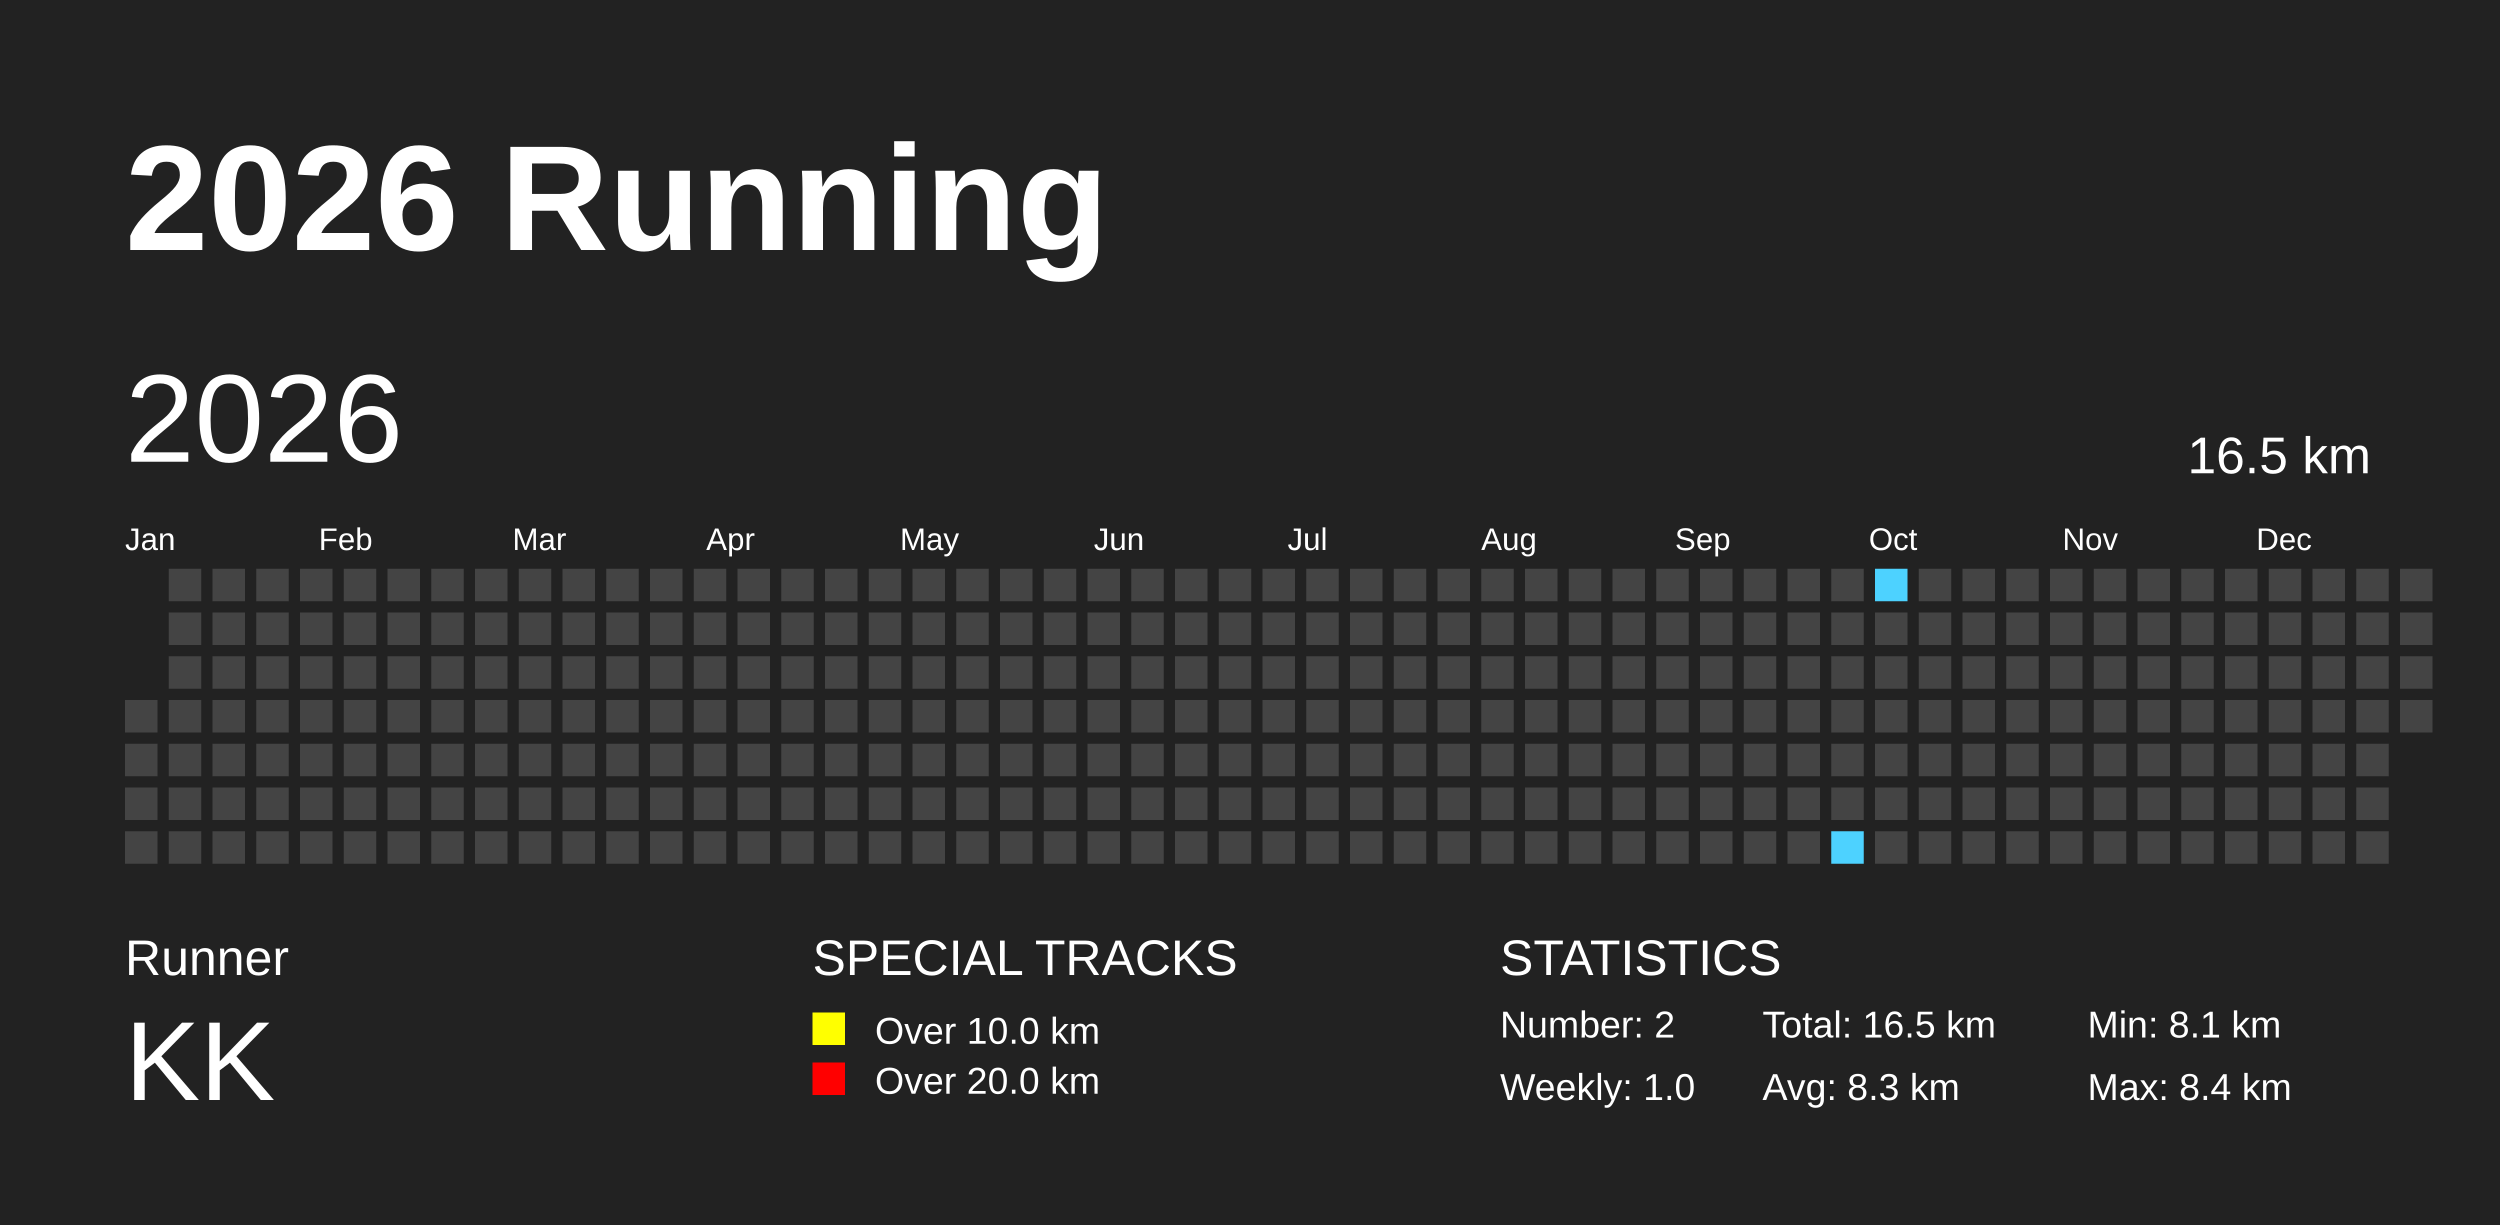
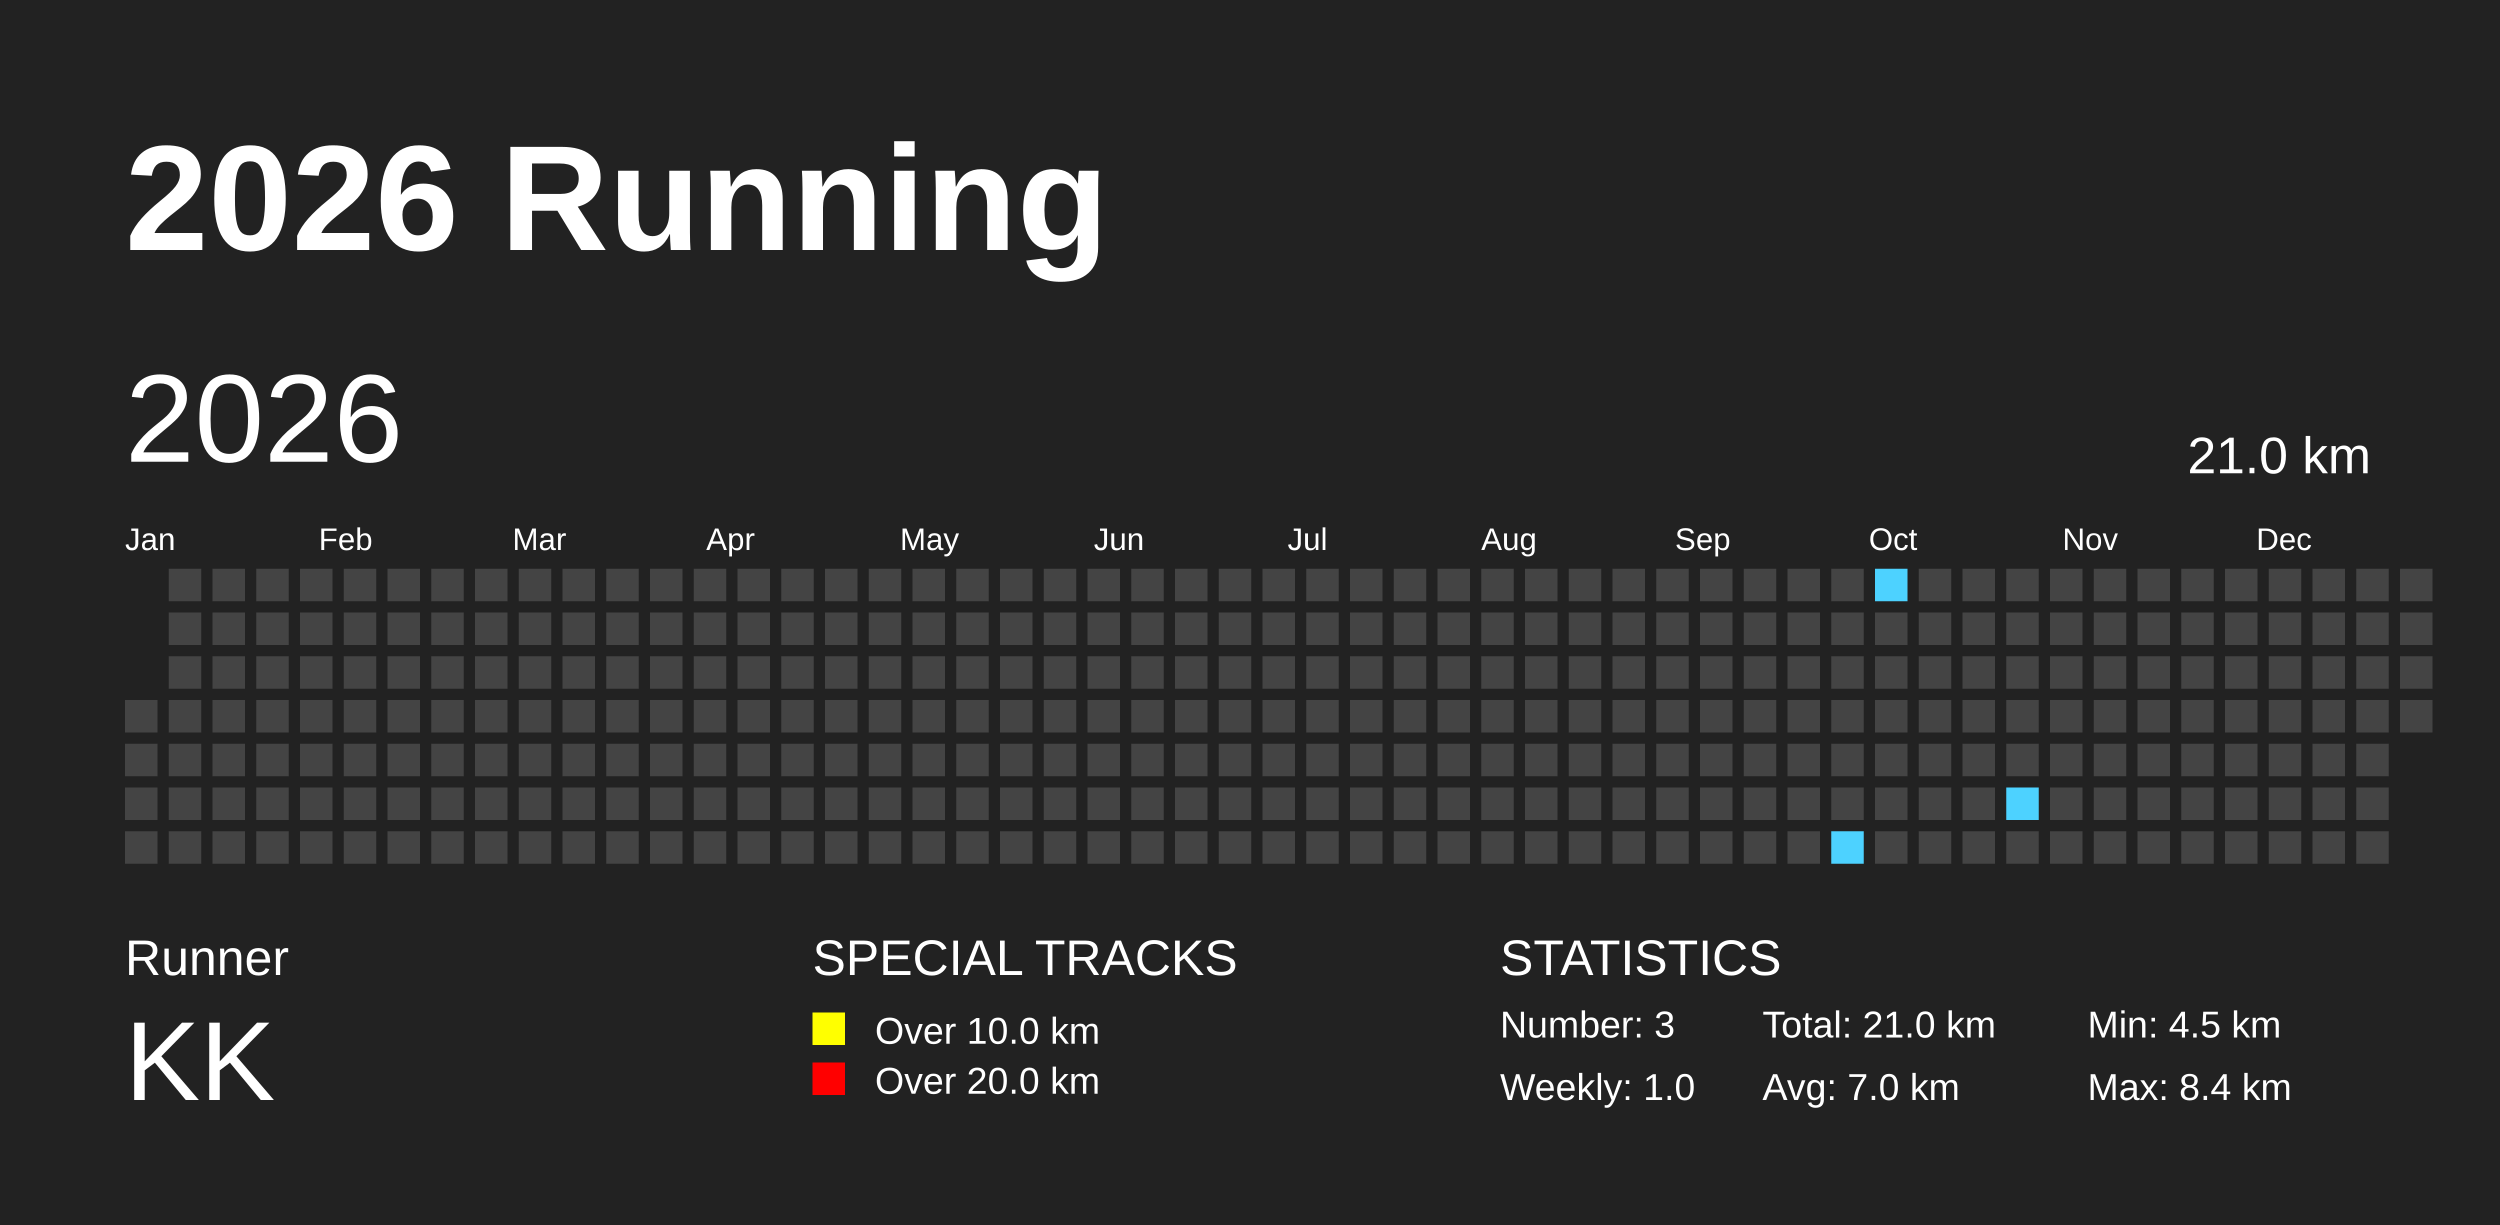
<svg xmlns="http://www.w3.org/2000/svg" baseProfile="full" height="98mm" version="1.1" viewBox="0,0,200,98" width="200mm">
  <defs>
    <pattern height="2" id="indoor-stripe" patternUnits="userSpaceOnUse" width="2">
      <line stroke="white" stroke-opacity="0.45" stroke-width="0.5" x1="0" x2="2" y1="2" y2="0" />
    </pattern>
  </defs>
  <rect fill="#222222" height="98" width="200" x="0" y="0" />
  <text fill="#FFFFFF" style="font-size:12px; font-family:Arial; font-weight:bold;" x="10" y="20">2026 Running</text>
  <text fill="#FFFFFF" style="font-size:4px; font-family:Arial" x="10" y="78">Runner</text>
  <text fill="#FFFFFF" style="font-size:9px; font-family:Arial" x="10" y="88">KK</text>
  <text fill="#FFFFFF" style="font-size:4px; font-family:Arial" x="65" y="78">SPECIAL TRACKS</text>
  <rect fill="yellow" height="2.6" width="2.6" x="65" y="81" />
  <text fill="#FFFFFF" style="font-size:3px; font-family:Arial" x="70" y="83.5">Over 10.0 km</text>
  <rect fill="red" height="2.6" width="2.6" x="65" y="85" />
  <text fill="#FFFFFF" style="font-size:3px; font-family:Arial" x="70" y="87.5">Over 20.0 km</text>
  <text fill="#FFFFFF" style="font-size:4px; font-family:Arial" x="120" y="78">STATISTICS</text>
-   <text fill="#FFFFFF" style="font-size:3px; font-family:Arial" x="120" y="83">Number: 2</text>
+   <text fill="#FFFFFF" style="font-size:3px; font-family:Arial" x="120" y="83">Number: 3</text>
  <text fill="#FFFFFF" style="font-size:3px; font-family:Arial" x="120" y="88">Weekly: 1.0</text>
-   <text fill="#FFFFFF" style="font-size:3px; font-family:Arial" x="141" y="83">Total: 16.5 km</text>
-   <text fill="#FFFFFF" style="font-size:3px; font-family:Arial" x="141" y="88">Avg: 8.3 km</text>
-   <text fill="#FFFFFF" style="font-size:3px; font-family:Arial" x="167" y="83">Min: 8.1 km</text>
+   <text fill="#FFFFFF" style="font-size:3px; font-family:Arial" x="141" y="83">Total: 21.0 km</text>
+   <text fill="#FFFFFF" style="font-size:3px; font-family:Arial" x="141" y="88">Avg: 7.0 km</text>
+   <text fill="#FFFFFF" style="font-size:3px; font-family:Arial" x="167" y="83">Min: 4.5 km</text>
  <text fill="#FFFFFF" style="font-size:3px; font-family:Arial" x="167" y="88">Max: 8.4 km</text>
  <text dominant-baseline="hanging" fill="#FFFFFF" style="font-size:10.0px; font-family:Arial;" x="10" y="30">2026</text>
-   <text dominant-baseline="hanging" fill="#FFFFFF" style="font-size:4.125px; font-family:Arial;" x="175" y="35">16.5 km</text>
+   <text dominant-baseline="hanging" fill="#FFFFFF" style="font-size:4.125px; font-family:Arial;" x="175" y="35">21.0 km</text>
  <text fill="#FFFFFF" style="font-size:2.5px; font-family:Arial" x="10.0" y="44">Jan</text>
  <text fill="#FFFFFF" style="font-size:2.5px; font-family:Arial" x="25.5" y="44">Feb</text>
  <text fill="#FFFFFF" style="font-size:2.5px; font-family:Arial" x="41.0" y="44">Mar</text>
  <text fill="#FFFFFF" style="font-size:2.5px; font-family:Arial" x="56.5" y="44">Apr</text>
  <text fill="#FFFFFF" style="font-size:2.5px; font-family:Arial" x="72.0" y="44">May</text>
  <text fill="#FFFFFF" style="font-size:2.5px; font-family:Arial" x="87.5" y="44">Jun</text>
  <text fill="#FFFFFF" style="font-size:2.5px; font-family:Arial" x="103.0" y="44">Jul</text>
  <text fill="#FFFFFF" style="font-size:2.5px; font-family:Arial" x="118.5" y="44">Aug</text>
  <text fill="#FFFFFF" style="font-size:2.5px; font-family:Arial" x="134.0" y="44">Sep</text>
  <text fill="#FFFFFF" style="font-size:2.5px; font-family:Arial" x="149.5" y="44">Oct</text>
  <text fill="#FFFFFF" style="font-size:2.5px; font-family:Arial" x="165.0" y="44">Nov</text>
  <text fill="#FFFFFF" style="font-size:2.5px; font-family:Arial" x="180.5" y="44">Dec</text>
  <rect fill="#444444" height="2.6" width="2.6" x="10.0" y="56.0" />
  <rect fill="#444444" height="2.6" width="2.6" x="10.0" y="59.5" />
  <rect fill="#444444" height="2.6" width="2.6" x="10.0" y="63.0" />
  <rect fill="#444444" height="2.6" width="2.6" x="10.0" y="66.5" />
  <rect fill="#444444" height="2.6" width="2.6" x="13.5" y="45.5" />
  <rect fill="#444444" height="2.6" width="2.6" x="13.5" y="49.0" />
  <rect fill="#444444" height="2.6" width="2.6" x="13.5" y="52.5" />
  <rect fill="#444444" height="2.6" width="2.6" x="13.5" y="56.0" />
  <rect fill="#444444" height="2.6" width="2.6" x="13.5" y="59.5" />
  <rect fill="#444444" height="2.6" width="2.6" x="13.5" y="63.0" />
  <rect fill="#444444" height="2.6" width="2.6" x="13.5" y="66.5" />
  <rect fill="#444444" height="2.6" width="2.6" x="17.0" y="45.5" />
  <rect fill="#444444" height="2.6" width="2.6" x="17.0" y="49.0" />
  <rect fill="#444444" height="2.6" width="2.6" x="17.0" y="52.5" />
  <rect fill="#444444" height="2.6" width="2.6" x="17.0" y="56.0" />
  <rect fill="#444444" height="2.6" width="2.6" x="17.0" y="59.5" />
  <rect fill="#444444" height="2.6" width="2.6" x="17.0" y="63.0" />
  <rect fill="#444444" height="2.6" width="2.6" x="17.0" y="66.5" />
  <rect fill="#444444" height="2.6" width="2.6" x="20.5" y="45.5" />
  <rect fill="#444444" height="2.6" width="2.6" x="20.5" y="49.0" />
  <rect fill="#444444" height="2.6" width="2.6" x="20.5" y="52.5" />
  <rect fill="#444444" height="2.6" width="2.6" x="20.5" y="56.0" />
  <rect fill="#444444" height="2.6" width="2.6" x="20.5" y="59.5" />
  <rect fill="#444444" height="2.6" width="2.6" x="20.5" y="63.0" />
  <rect fill="#444444" height="2.6" width="2.6" x="20.5" y="66.5" />
  <rect fill="#444444" height="2.6" width="2.6" x="24.0" y="45.5" />
  <rect fill="#444444" height="2.6" width="2.6" x="24.0" y="49.0" />
  <rect fill="#444444" height="2.6" width="2.6" x="24.0" y="52.5" />
  <rect fill="#444444" height="2.6" width="2.6" x="24.0" y="56.0" />
  <rect fill="#444444" height="2.6" width="2.6" x="24.0" y="59.5" />
  <rect fill="#444444" height="2.6" width="2.6" x="24.0" y="63.0" />
  <rect fill="#444444" height="2.6" width="2.6" x="24.0" y="66.5" />
  <rect fill="#444444" height="2.6" width="2.6" x="27.5" y="45.5" />
  <rect fill="#444444" height="2.6" width="2.6" x="27.5" y="49.0" />
  <rect fill="#444444" height="2.6" width="2.6" x="27.5" y="52.5" />
  <rect fill="#444444" height="2.6" width="2.6" x="27.5" y="56.0" />
  <rect fill="#444444" height="2.6" width="2.6" x="27.5" y="59.5" />
  <rect fill="#444444" height="2.6" width="2.6" x="27.5" y="63.0" />
  <rect fill="#444444" height="2.6" width="2.6" x="27.5" y="66.5" />
  <rect fill="#444444" height="2.6" width="2.6" x="31.0" y="45.5" />
  <rect fill="#444444" height="2.6" width="2.6" x="31.0" y="49.0" />
  <rect fill="#444444" height="2.6" width="2.6" x="31.0" y="52.5" />
  <rect fill="#444444" height="2.6" width="2.6" x="31.0" y="56.0" />
  <rect fill="#444444" height="2.6" width="2.6" x="31.0" y="59.5" />
  <rect fill="#444444" height="2.6" width="2.6" x="31.0" y="63.0" />
  <rect fill="#444444" height="2.6" width="2.6" x="31.0" y="66.5" />
  <rect fill="#444444" height="2.6" width="2.6" x="34.5" y="45.5" />
  <rect fill="#444444" height="2.6" width="2.6" x="34.5" y="49.0" />
  <rect fill="#444444" height="2.6" width="2.6" x="34.5" y="52.5" />
  <rect fill="#444444" height="2.6" width="2.6" x="34.5" y="56.0" />
  <rect fill="#444444" height="2.6" width="2.6" x="34.5" y="59.5" />
  <rect fill="#444444" height="2.6" width="2.6" x="34.5" y="63.0" />
  <rect fill="#444444" height="2.6" width="2.6" x="34.5" y="66.5" />
  <rect fill="#444444" height="2.6" width="2.6" x="38.0" y="45.5" />
  <rect fill="#444444" height="2.6" width="2.6" x="38.0" y="49.0" />
  <rect fill="#444444" height="2.6" width="2.6" x="38.0" y="52.5" />
  <rect fill="#444444" height="2.6" width="2.6" x="38.0" y="56.0" />
  <rect fill="#444444" height="2.6" width="2.6" x="38.0" y="59.5" />
  <rect fill="#444444" height="2.6" width="2.6" x="38.0" y="63.0" />
  <rect fill="#444444" height="2.6" width="2.6" x="38.0" y="66.5" />
  <rect fill="#444444" height="2.6" width="2.6" x="41.5" y="45.5" />
  <rect fill="#444444" height="2.6" width="2.6" x="41.5" y="49.0" />
  <rect fill="#444444" height="2.6" width="2.6" x="41.5" y="52.5" />
  <rect fill="#444444" height="2.6" width="2.6" x="41.5" y="56.0" />
  <rect fill="#444444" height="2.6" width="2.6" x="41.5" y="59.5" />
  <rect fill="#444444" height="2.6" width="2.6" x="41.5" y="63.0" />
  <rect fill="#444444" height="2.6" width="2.6" x="41.5" y="66.5" />
  <rect fill="#444444" height="2.6" width="2.6" x="45.0" y="45.5" />
  <rect fill="#444444" height="2.6" width="2.6" x="45.0" y="49.0" />
  <rect fill="#444444" height="2.6" width="2.6" x="45.0" y="52.5" />
  <rect fill="#444444" height="2.6" width="2.6" x="45.0" y="56.0" />
  <rect fill="#444444" height="2.6" width="2.6" x="45.0" y="59.5" />
  <rect fill="#444444" height="2.6" width="2.6" x="45.0" y="63.0" />
  <rect fill="#444444" height="2.6" width="2.6" x="45.0" y="66.5" />
  <rect fill="#444444" height="2.6" width="2.6" x="48.5" y="45.5" />
  <rect fill="#444444" height="2.6" width="2.6" x="48.5" y="49.0" />
  <rect fill="#444444" height="2.6" width="2.6" x="48.5" y="52.5" />
  <rect fill="#444444" height="2.6" width="2.6" x="48.5" y="56.0" />
  <rect fill="#444444" height="2.6" width="2.6" x="48.5" y="59.5" />
  <rect fill="#444444" height="2.6" width="2.6" x="48.5" y="63.0" />
  <rect fill="#444444" height="2.6" width="2.6" x="48.5" y="66.5" />
  <rect fill="#444444" height="2.6" width="2.6" x="52.0" y="45.5" />
  <rect fill="#444444" height="2.6" width="2.6" x="52.0" y="49.0" />
  <rect fill="#444444" height="2.6" width="2.6" x="52.0" y="52.5" />
  <rect fill="#444444" height="2.6" width="2.6" x="52.0" y="56.0" />
  <rect fill="#444444" height="2.6" width="2.6" x="52.0" y="59.5" />
  <rect fill="#444444" height="2.6" width="2.6" x="52.0" y="63.0" />
  <rect fill="#444444" height="2.6" width="2.6" x="52.0" y="66.5" />
  <rect fill="#444444" height="2.6" width="2.6" x="55.5" y="45.5" />
  <rect fill="#444444" height="2.6" width="2.6" x="55.5" y="49.0" />
  <rect fill="#444444" height="2.6" width="2.6" x="55.5" y="52.5" />
  <rect fill="#444444" height="2.6" width="2.6" x="55.5" y="56.0" />
  <rect fill="#444444" height="2.6" width="2.6" x="55.5" y="59.5" />
  <rect fill="#444444" height="2.6" width="2.6" x="55.5" y="63.0" />
  <rect fill="#444444" height="2.6" width="2.6" x="55.5" y="66.5" />
  <rect fill="#444444" height="2.6" width="2.6" x="59.0" y="45.5" />
  <rect fill="#444444" height="2.6" width="2.6" x="59.0" y="49.0" />
  <rect fill="#444444" height="2.6" width="2.6" x="59.0" y="52.5" />
  <rect fill="#444444" height="2.6" width="2.6" x="59.0" y="56.0" />
  <rect fill="#444444" height="2.6" width="2.6" x="59.0" y="59.5" />
  <rect fill="#444444" height="2.6" width="2.6" x="59.0" y="63.0" />
  <rect fill="#444444" height="2.6" width="2.6" x="59.0" y="66.5" />
  <rect fill="#444444" height="2.6" width="2.6" x="62.5" y="45.5" />
  <rect fill="#444444" height="2.6" width="2.6" x="62.5" y="49.0" />
  <rect fill="#444444" height="2.6" width="2.6" x="62.5" y="52.5" />
  <rect fill="#444444" height="2.6" width="2.6" x="62.5" y="56.0" />
  <rect fill="#444444" height="2.6" width="2.6" x="62.5" y="59.5" />
  <rect fill="#444444" height="2.6" width="2.6" x="62.5" y="63.0" />
  <rect fill="#444444" height="2.6" width="2.6" x="62.5" y="66.5" />
  <rect fill="#444444" height="2.6" width="2.6" x="66.0" y="45.5" />
  <rect fill="#444444" height="2.6" width="2.6" x="66.0" y="49.0" />
  <rect fill="#444444" height="2.6" width="2.6" x="66.0" y="52.5" />
  <rect fill="#444444" height="2.6" width="2.6" x="66.0" y="56.0" />
  <rect fill="#444444" height="2.6" width="2.6" x="66.0" y="59.5" />
  <rect fill="#444444" height="2.6" width="2.6" x="66.0" y="63.0" />
  <rect fill="#444444" height="2.6" width="2.6" x="66.0" y="66.5" />
  <rect fill="#444444" height="2.6" width="2.6" x="69.5" y="45.5" />
  <rect fill="#444444" height="2.6" width="2.6" x="69.5" y="49.0" />
  <rect fill="#444444" height="2.6" width="2.6" x="69.5" y="52.5" />
  <rect fill="#444444" height="2.6" width="2.6" x="69.5" y="56.0" />
  <rect fill="#444444" height="2.6" width="2.6" x="69.5" y="59.5" />
  <rect fill="#444444" height="2.6" width="2.6" x="69.5" y="63.0" />
  <rect fill="#444444" height="2.6" width="2.6" x="69.5" y="66.5" />
  <rect fill="#444444" height="2.6" width="2.6" x="73.0" y="45.5" />
  <rect fill="#444444" height="2.6" width="2.6" x="73.0" y="49.0" />
  <rect fill="#444444" height="2.6" width="2.6" x="73.0" y="52.5" />
  <rect fill="#444444" height="2.6" width="2.6" x="73.0" y="56.0" />
  <rect fill="#444444" height="2.6" width="2.6" x="73.0" y="59.5" />
  <rect fill="#444444" height="2.6" width="2.6" x="73.0" y="63.0" />
  <rect fill="#444444" height="2.6" width="2.6" x="73.0" y="66.5" />
  <rect fill="#444444" height="2.6" width="2.6" x="76.5" y="45.5" />
  <rect fill="#444444" height="2.6" width="2.6" x="76.5" y="49.0" />
  <rect fill="#444444" height="2.6" width="2.6" x="76.5" y="52.5" />
  <rect fill="#444444" height="2.6" width="2.6" x="76.5" y="56.0" />
  <rect fill="#444444" height="2.6" width="2.6" x="76.5" y="59.5" />
  <rect fill="#444444" height="2.6" width="2.6" x="76.5" y="63.0" />
  <rect fill="#444444" height="2.6" width="2.6" x="76.5" y="66.5" />
  <rect fill="#444444" height="2.6" width="2.6" x="80.0" y="45.5" />
  <rect fill="#444444" height="2.6" width="2.6" x="80.0" y="49.0" />
  <rect fill="#444444" height="2.6" width="2.6" x="80.0" y="52.5" />
  <rect fill="#444444" height="2.6" width="2.6" x="80.0" y="56.0" />
  <rect fill="#444444" height="2.6" width="2.6" x="80.0" y="59.5" />
  <rect fill="#444444" height="2.6" width="2.6" x="80.0" y="63.0" />
  <rect fill="#444444" height="2.6" width="2.6" x="80.0" y="66.5" />
  <rect fill="#444444" height="2.6" width="2.6" x="83.5" y="45.5" />
  <rect fill="#444444" height="2.6" width="2.6" x="83.5" y="49.0" />
  <rect fill="#444444" height="2.6" width="2.6" x="83.5" y="52.5" />
  <rect fill="#444444" height="2.6" width="2.6" x="83.5" y="56.0" />
  <rect fill="#444444" height="2.6" width="2.6" x="83.5" y="59.5" />
  <rect fill="#444444" height="2.6" width="2.6" x="83.5" y="63.0" />
  <rect fill="#444444" height="2.6" width="2.6" x="83.5" y="66.5" />
  <rect fill="#444444" height="2.6" width="2.6" x="87.0" y="45.5" />
  <rect fill="#444444" height="2.6" width="2.6" x="87.0" y="49.0" />
  <rect fill="#444444" height="2.6" width="2.6" x="87.0" y="52.5" />
  <rect fill="#444444" height="2.6" width="2.6" x="87.0" y="56.0" />
  <rect fill="#444444" height="2.6" width="2.6" x="87.0" y="59.5" />
  <rect fill="#444444" height="2.6" width="2.6" x="87.0" y="63.0" />
  <rect fill="#444444" height="2.6" width="2.6" x="87.0" y="66.5" />
  <rect fill="#444444" height="2.6" width="2.6" x="90.5" y="45.5" />
  <rect fill="#444444" height="2.6" width="2.6" x="90.5" y="49.0" />
  <rect fill="#444444" height="2.6" width="2.6" x="90.5" y="52.5" />
  <rect fill="#444444" height="2.6" width="2.6" x="90.5" y="56.0" />
  <rect fill="#444444" height="2.6" width="2.6" x="90.5" y="59.5" />
  <rect fill="#444444" height="2.6" width="2.6" x="90.5" y="63.0" />
  <rect fill="#444444" height="2.6" width="2.6" x="90.5" y="66.5" />
  <rect fill="#444444" height="2.6" width="2.6" x="94.0" y="45.5" />
  <rect fill="#444444" height="2.6" width="2.6" x="94.0" y="49.0" />
  <rect fill="#444444" height="2.6" width="2.6" x="94.0" y="52.5" />
  <rect fill="#444444" height="2.6" width="2.6" x="94.0" y="56.0" />
  <rect fill="#444444" height="2.6" width="2.6" x="94.0" y="59.5" />
  <rect fill="#444444" height="2.6" width="2.6" x="94.0" y="63.0" />
  <rect fill="#444444" height="2.6" width="2.6" x="94.0" y="66.5" />
  <rect fill="#444444" height="2.6" width="2.6" x="97.5" y="45.5" />
  <rect fill="#444444" height="2.6" width="2.6" x="97.5" y="49.0" />
  <rect fill="#444444" height="2.6" width="2.6" x="97.5" y="52.5" />
  <rect fill="#444444" height="2.6" width="2.6" x="97.5" y="56.0" />
  <rect fill="#444444" height="2.6" width="2.6" x="97.5" y="59.5" />
  <rect fill="#444444" height="2.6" width="2.6" x="97.5" y="63.0" />
  <rect fill="#444444" height="2.6" width="2.6" x="97.5" y="66.5" />
  <rect fill="#444444" height="2.6" width="2.6" x="101.0" y="45.5" />
  <rect fill="#444444" height="2.6" width="2.6" x="101.0" y="49.0" />
  <rect fill="#444444" height="2.6" width="2.6" x="101.0" y="52.5" />
  <rect fill="#444444" height="2.6" width="2.6" x="101.0" y="56.0" />
  <rect fill="#444444" height="2.6" width="2.6" x="101.0" y="59.5" />
  <rect fill="#444444" height="2.6" width="2.6" x="101.0" y="63.0" />
  <rect fill="#444444" height="2.6" width="2.6" x="101.0" y="66.5" />
  <rect fill="#444444" height="2.6" width="2.6" x="104.5" y="45.5" />
  <rect fill="#444444" height="2.6" width="2.6" x="104.5" y="49.0" />
  <rect fill="#444444" height="2.6" width="2.6" x="104.5" y="52.5" />
  <rect fill="#444444" height="2.6" width="2.6" x="104.5" y="56.0" />
  <rect fill="#444444" height="2.6" width="2.6" x="104.5" y="59.5" />
  <rect fill="#444444" height="2.6" width="2.6" x="104.5" y="63.0" />
  <rect fill="#444444" height="2.6" width="2.6" x="104.5" y="66.5" />
  <rect fill="#444444" height="2.6" width="2.6" x="108.0" y="45.5" />
  <rect fill="#444444" height="2.6" width="2.6" x="108.0" y="49.0" />
  <rect fill="#444444" height="2.6" width="2.6" x="108.0" y="52.5" />
  <rect fill="#444444" height="2.6" width="2.6" x="108.0" y="56.0" />
  <rect fill="#444444" height="2.6" width="2.6" x="108.0" y="59.5" />
  <rect fill="#444444" height="2.6" width="2.6" x="108.0" y="63.0" />
  <rect fill="#444444" height="2.6" width="2.6" x="108.0" y="66.5" />
  <rect fill="#444444" height="2.6" width="2.6" x="111.5" y="45.5" />
  <rect fill="#444444" height="2.6" width="2.6" x="111.5" y="49.0" />
  <rect fill="#444444" height="2.6" width="2.6" x="111.5" y="52.5" />
  <rect fill="#444444" height="2.6" width="2.6" x="111.5" y="56.0" />
  <rect fill="#444444" height="2.6" width="2.6" x="111.5" y="59.5" />
  <rect fill="#444444" height="2.6" width="2.6" x="111.5" y="63.0" />
  <rect fill="#444444" height="2.6" width="2.6" x="111.5" y="66.5" />
  <rect fill="#444444" height="2.6" width="2.6" x="115.0" y="45.5" />
  <rect fill="#444444" height="2.6" width="2.6" x="115.0" y="49.0" />
  <rect fill="#444444" height="2.6" width="2.6" x="115.0" y="52.5" />
  <rect fill="#444444" height="2.6" width="2.6" x="115.0" y="56.0" />
  <rect fill="#444444" height="2.6" width="2.6" x="115.0" y="59.5" />
  <rect fill="#444444" height="2.6" width="2.6" x="115.0" y="63.0" />
  <rect fill="#444444" height="2.6" width="2.6" x="115.0" y="66.5" />
  <rect fill="#444444" height="2.6" width="2.6" x="118.5" y="45.5" />
  <rect fill="#444444" height="2.6" width="2.6" x="118.5" y="49.0" />
  <rect fill="#444444" height="2.6" width="2.6" x="118.5" y="52.5" />
  <rect fill="#444444" height="2.6" width="2.6" x="118.5" y="56.0" />
  <rect fill="#444444" height="2.6" width="2.6" x="118.5" y="59.5" />
  <rect fill="#444444" height="2.6" width="2.6" x="118.5" y="63.0" />
  <rect fill="#444444" height="2.6" width="2.6" x="118.5" y="66.5" />
  <rect fill="#444444" height="2.6" width="2.6" x="122.0" y="45.5" />
  <rect fill="#444444" height="2.6" width="2.6" x="122.0" y="49.0" />
  <rect fill="#444444" height="2.6" width="2.6" x="122.0" y="52.5" />
  <rect fill="#444444" height="2.6" width="2.6" x="122.0" y="56.0" />
  <rect fill="#444444" height="2.6" width="2.6" x="122.0" y="59.5" />
  <rect fill="#444444" height="2.6" width="2.6" x="122.0" y="63.0" />
  <rect fill="#444444" height="2.6" width="2.6" x="122.0" y="66.5" />
  <rect fill="#444444" height="2.6" width="2.6" x="125.5" y="45.5" />
  <rect fill="#444444" height="2.6" width="2.6" x="125.5" y="49.0" />
  <rect fill="#444444" height="2.6" width="2.6" x="125.5" y="52.5" />
  <rect fill="#444444" height="2.6" width="2.6" x="125.5" y="56.0" />
  <rect fill="#444444" height="2.6" width="2.6" x="125.5" y="59.5" />
  <rect fill="#444444" height="2.6" width="2.6" x="125.5" y="63.0" />
  <rect fill="#444444" height="2.6" width="2.6" x="125.5" y="66.5" />
  <rect fill="#444444" height="2.6" width="2.6" x="129.0" y="45.5" />
  <rect fill="#444444" height="2.6" width="2.6" x="129.0" y="49.0" />
  <rect fill="#444444" height="2.6" width="2.6" x="129.0" y="52.5" />
  <rect fill="#444444" height="2.6" width="2.6" x="129.0" y="56.0" />
  <rect fill="#444444" height="2.6" width="2.6" x="129.0" y="59.5" />
  <rect fill="#444444" height="2.6" width="2.6" x="129.0" y="63.0" />
  <rect fill="#444444" height="2.6" width="2.6" x="129.0" y="66.5" />
  <rect fill="#444444" height="2.6" width="2.6" x="132.5" y="45.5" />
  <rect fill="#444444" height="2.6" width="2.6" x="132.5" y="49.0" />
  <rect fill="#444444" height="2.6" width="2.6" x="132.5" y="52.5" />
  <rect fill="#444444" height="2.6" width="2.6" x="132.5" y="56.0" />
  <rect fill="#444444" height="2.6" width="2.6" x="132.5" y="59.5" />
  <rect fill="#444444" height="2.6" width="2.6" x="132.5" y="63.0" />
  <rect fill="#444444" height="2.6" width="2.6" x="132.5" y="66.5" />
  <rect fill="#444444" height="2.6" width="2.6" x="136.0" y="45.5" />
  <rect fill="#444444" height="2.6" width="2.6" x="136.0" y="49.0" />
  <rect fill="#444444" height="2.6" width="2.6" x="136.0" y="52.5" />
  <rect fill="#444444" height="2.6" width="2.6" x="136.0" y="56.0" />
  <rect fill="#444444" height="2.6" width="2.6" x="136.0" y="59.5" />
  <rect fill="#444444" height="2.6" width="2.6" x="136.0" y="63.0" />
  <rect fill="#444444" height="2.6" width="2.6" x="136.0" y="66.5" />
  <rect fill="#444444" height="2.6" width="2.6" x="139.5" y="45.5" />
  <rect fill="#444444" height="2.6" width="2.6" x="139.5" y="49.0" />
  <rect fill="#444444" height="2.6" width="2.6" x="139.5" y="52.5" />
  <rect fill="#444444" height="2.6" width="2.6" x="139.5" y="56.0" />
  <rect fill="#444444" height="2.6" width="2.6" x="139.5" y="59.5" />
  <rect fill="#444444" height="2.6" width="2.6" x="139.5" y="63.0" />
  <rect fill="#444444" height="2.6" width="2.6" x="139.5" y="66.5" />
  <rect fill="#444444" height="2.6" width="2.6" x="143.0" y="45.5" />
  <rect fill="#444444" height="2.6" width="2.6" x="143.0" y="49.0" />
  <rect fill="#444444" height="2.6" width="2.6" x="143.0" y="52.5" />
  <rect fill="#444444" height="2.6" width="2.6" x="143.0" y="56.0" />
  <rect fill="#444444" height="2.6" width="2.6" x="143.0" y="59.5" />
  <rect fill="#444444" height="2.6" width="2.6" x="143.0" y="63.0" />
  <rect fill="#444444" height="2.6" width="2.6" x="143.0" y="66.5" />
  <rect fill="#444444" height="2.6" width="2.6" x="146.5" y="45.5" />
  <rect fill="#444444" height="2.6" width="2.6" x="146.5" y="49.0" />
  <rect fill="#444444" height="2.6" width="2.6" x="146.5" y="52.5" />
  <rect fill="#444444" height="2.6" width="2.6" x="146.5" y="56.0" />
  <rect fill="#444444" height="2.6" width="2.6" x="146.5" y="59.5" />
  <rect fill="#444444" height="2.6" width="2.6" x="146.5" y="63.0" />
  <rect fill="#4DD2FF" height="2.6" width="2.6" x="146.5" y="66.5" />
  <rect fill="#4DD2FF" height="2.6" width="2.6" x="150.0" y="45.5" />
  <rect fill="#444444" height="2.6" width="2.6" x="150.0" y="49.0" />
  <rect fill="#444444" height="2.6" width="2.6" x="150.0" y="52.5" />
  <rect fill="#444444" height="2.6" width="2.6" x="150.0" y="56.0" />
  <rect fill="#444444" height="2.6" width="2.6" x="150.0" y="59.5" />
  <rect fill="#444444" height="2.6" width="2.6" x="150.0" y="63.0" />
  <rect fill="#444444" height="2.6" width="2.6" x="150.0" y="66.5" />
  <rect fill="#444444" height="2.6" width="2.6" x="153.5" y="45.5" />
  <rect fill="#444444" height="2.6" width="2.6" x="153.5" y="49.0" />
  <rect fill="#444444" height="2.6" width="2.6" x="153.5" y="52.5" />
  <rect fill="#444444" height="2.6" width="2.6" x="153.5" y="56.0" />
  <rect fill="#444444" height="2.6" width="2.6" x="153.5" y="59.5" />
  <rect fill="#444444" height="2.6" width="2.6" x="153.5" y="63.0" />
  <rect fill="#444444" height="2.6" width="2.6" x="153.5" y="66.5" />
  <rect fill="#444444" height="2.6" width="2.6" x="157.0" y="45.5" />
  <rect fill="#444444" height="2.6" width="2.6" x="157.0" y="49.0" />
  <rect fill="#444444" height="2.6" width="2.6" x="157.0" y="52.5" />
  <rect fill="#444444" height="2.6" width="2.6" x="157.0" y="56.0" />
  <rect fill="#444444" height="2.6" width="2.6" x="157.0" y="59.5" />
  <rect fill="#444444" height="2.6" width="2.6" x="157.0" y="63.0" />
  <rect fill="#444444" height="2.6" width="2.6" x="157.0" y="66.5" />
  <rect fill="#444444" height="2.6" width="2.6" x="160.5" y="45.5" />
  <rect fill="#444444" height="2.6" width="2.6" x="160.5" y="49.0" />
  <rect fill="#444444" height="2.6" width="2.6" x="160.5" y="52.5" />
  <rect fill="#444444" height="2.6" width="2.6" x="160.5" y="56.0" />
  <rect fill="#444444" height="2.6" width="2.6" x="160.5" y="59.5" />
-   <rect fill="#444444" height="2.6" width="2.6" x="160.5" y="63.0" />
+   <rect fill="#4DD2FF" height="2.6" width="2.6" x="160.5" y="63.0" />
  <rect fill="#444444" height="2.6" width="2.6" x="160.5" y="66.5" />
  <rect fill="#444444" height="2.6" width="2.6" x="164.0" y="45.5" />
  <rect fill="#444444" height="2.6" width="2.6" x="164.0" y="49.0" />
  <rect fill="#444444" height="2.6" width="2.6" x="164.0" y="52.5" />
  <rect fill="#444444" height="2.6" width="2.6" x="164.0" y="56.0" />
  <rect fill="#444444" height="2.6" width="2.6" x="164.0" y="59.5" />
  <rect fill="#444444" height="2.6" width="2.6" x="164.0" y="63.0" />
  <rect fill="#444444" height="2.6" width="2.6" x="164.0" y="66.5" />
  <rect fill="#444444" height="2.6" width="2.6" x="167.5" y="45.5" />
  <rect fill="#444444" height="2.6" width="2.6" x="167.5" y="49.0" />
  <rect fill="#444444" height="2.6" width="2.6" x="167.5" y="52.5" />
  <rect fill="#444444" height="2.6" width="2.6" x="167.5" y="56.0" />
  <rect fill="#444444" height="2.6" width="2.6" x="167.5" y="59.5" />
  <rect fill="#444444" height="2.6" width="2.6" x="167.5" y="63.0" />
  <rect fill="#444444" height="2.6" width="2.6" x="167.5" y="66.5" />
  <rect fill="#444444" height="2.6" width="2.6" x="171.0" y="45.5" />
  <rect fill="#444444" height="2.6" width="2.6" x="171.0" y="49.0" />
  <rect fill="#444444" height="2.6" width="2.6" x="171.0" y="52.5" />
  <rect fill="#444444" height="2.6" width="2.6" x="171.0" y="56.0" />
  <rect fill="#444444" height="2.6" width="2.6" x="171.0" y="59.5" />
  <rect fill="#444444" height="2.6" width="2.6" x="171.0" y="63.0" />
  <rect fill="#444444" height="2.6" width="2.6" x="171.0" y="66.5" />
  <rect fill="#444444" height="2.6" width="2.6" x="174.5" y="45.5" />
  <rect fill="#444444" height="2.6" width="2.6" x="174.5" y="49.0" />
  <rect fill="#444444" height="2.6" width="2.6" x="174.5" y="52.5" />
  <rect fill="#444444" height="2.6" width="2.6" x="174.5" y="56.0" />
  <rect fill="#444444" height="2.6" width="2.6" x="174.5" y="59.5" />
  <rect fill="#444444" height="2.6" width="2.6" x="174.5" y="63.0" />
  <rect fill="#444444" height="2.6" width="2.6" x="174.5" y="66.5" />
  <rect fill="#444444" height="2.6" width="2.6" x="178.0" y="45.5" />
  <rect fill="#444444" height="2.6" width="2.6" x="178.0" y="49.0" />
  <rect fill="#444444" height="2.6" width="2.6" x="178.0" y="52.5" />
  <rect fill="#444444" height="2.6" width="2.6" x="178.0" y="56.0" />
  <rect fill="#444444" height="2.6" width="2.6" x="178.0" y="59.5" />
  <rect fill="#444444" height="2.6" width="2.6" x="178.0" y="63.0" />
  <rect fill="#444444" height="2.6" width="2.6" x="178.0" y="66.5" />
  <rect fill="#444444" height="2.6" width="2.6" x="181.5" y="45.5" />
  <rect fill="#444444" height="2.6" width="2.6" x="181.5" y="49.0" />
  <rect fill="#444444" height="2.6" width="2.6" x="181.5" y="52.5" />
  <rect fill="#444444" height="2.6" width="2.6" x="181.5" y="56.0" />
  <rect fill="#444444" height="2.6" width="2.6" x="181.5" y="59.5" />
  <rect fill="#444444" height="2.6" width="2.6" x="181.5" y="63.0" />
  <rect fill="#444444" height="2.6" width="2.6" x="181.5" y="66.5" />
  <rect fill="#444444" height="2.6" width="2.6" x="185.0" y="45.5" />
  <rect fill="#444444" height="2.6" width="2.6" x="185.0" y="49.0" />
  <rect fill="#444444" height="2.6" width="2.6" x="185.0" y="52.5" />
  <rect fill="#444444" height="2.6" width="2.6" x="185.0" y="56.0" />
  <rect fill="#444444" height="2.6" width="2.6" x="185.0" y="59.5" />
  <rect fill="#444444" height="2.6" width="2.6" x="185.0" y="63.0" />
  <rect fill="#444444" height="2.6" width="2.6" x="185.0" y="66.5" />
  <rect fill="#444444" height="2.6" width="2.6" x="188.5" y="45.5" />
  <rect fill="#444444" height="2.6" width="2.6" x="188.5" y="49.0" />
  <rect fill="#444444" height="2.6" width="2.6" x="188.5" y="52.5" />
  <rect fill="#444444" height="2.6" width="2.6" x="188.5" y="56.0" />
  <rect fill="#444444" height="2.6" width="2.6" x="188.5" y="59.5" />
  <rect fill="#444444" height="2.6" width="2.6" x="188.5" y="63.0" />
  <rect fill="#444444" height="2.6" width="2.6" x="188.5" y="66.5" />
  <rect fill="#444444" height="2.6" width="2.6" x="192.0" y="45.5" />
  <rect fill="#444444" height="2.6" width="2.6" x="192.0" y="49.0" />
  <rect fill="#444444" height="2.6" width="2.6" x="192.0" y="52.5" />
  <rect fill="#444444" height="2.6" width="2.6" x="192.0" y="56.0" />
</svg>
